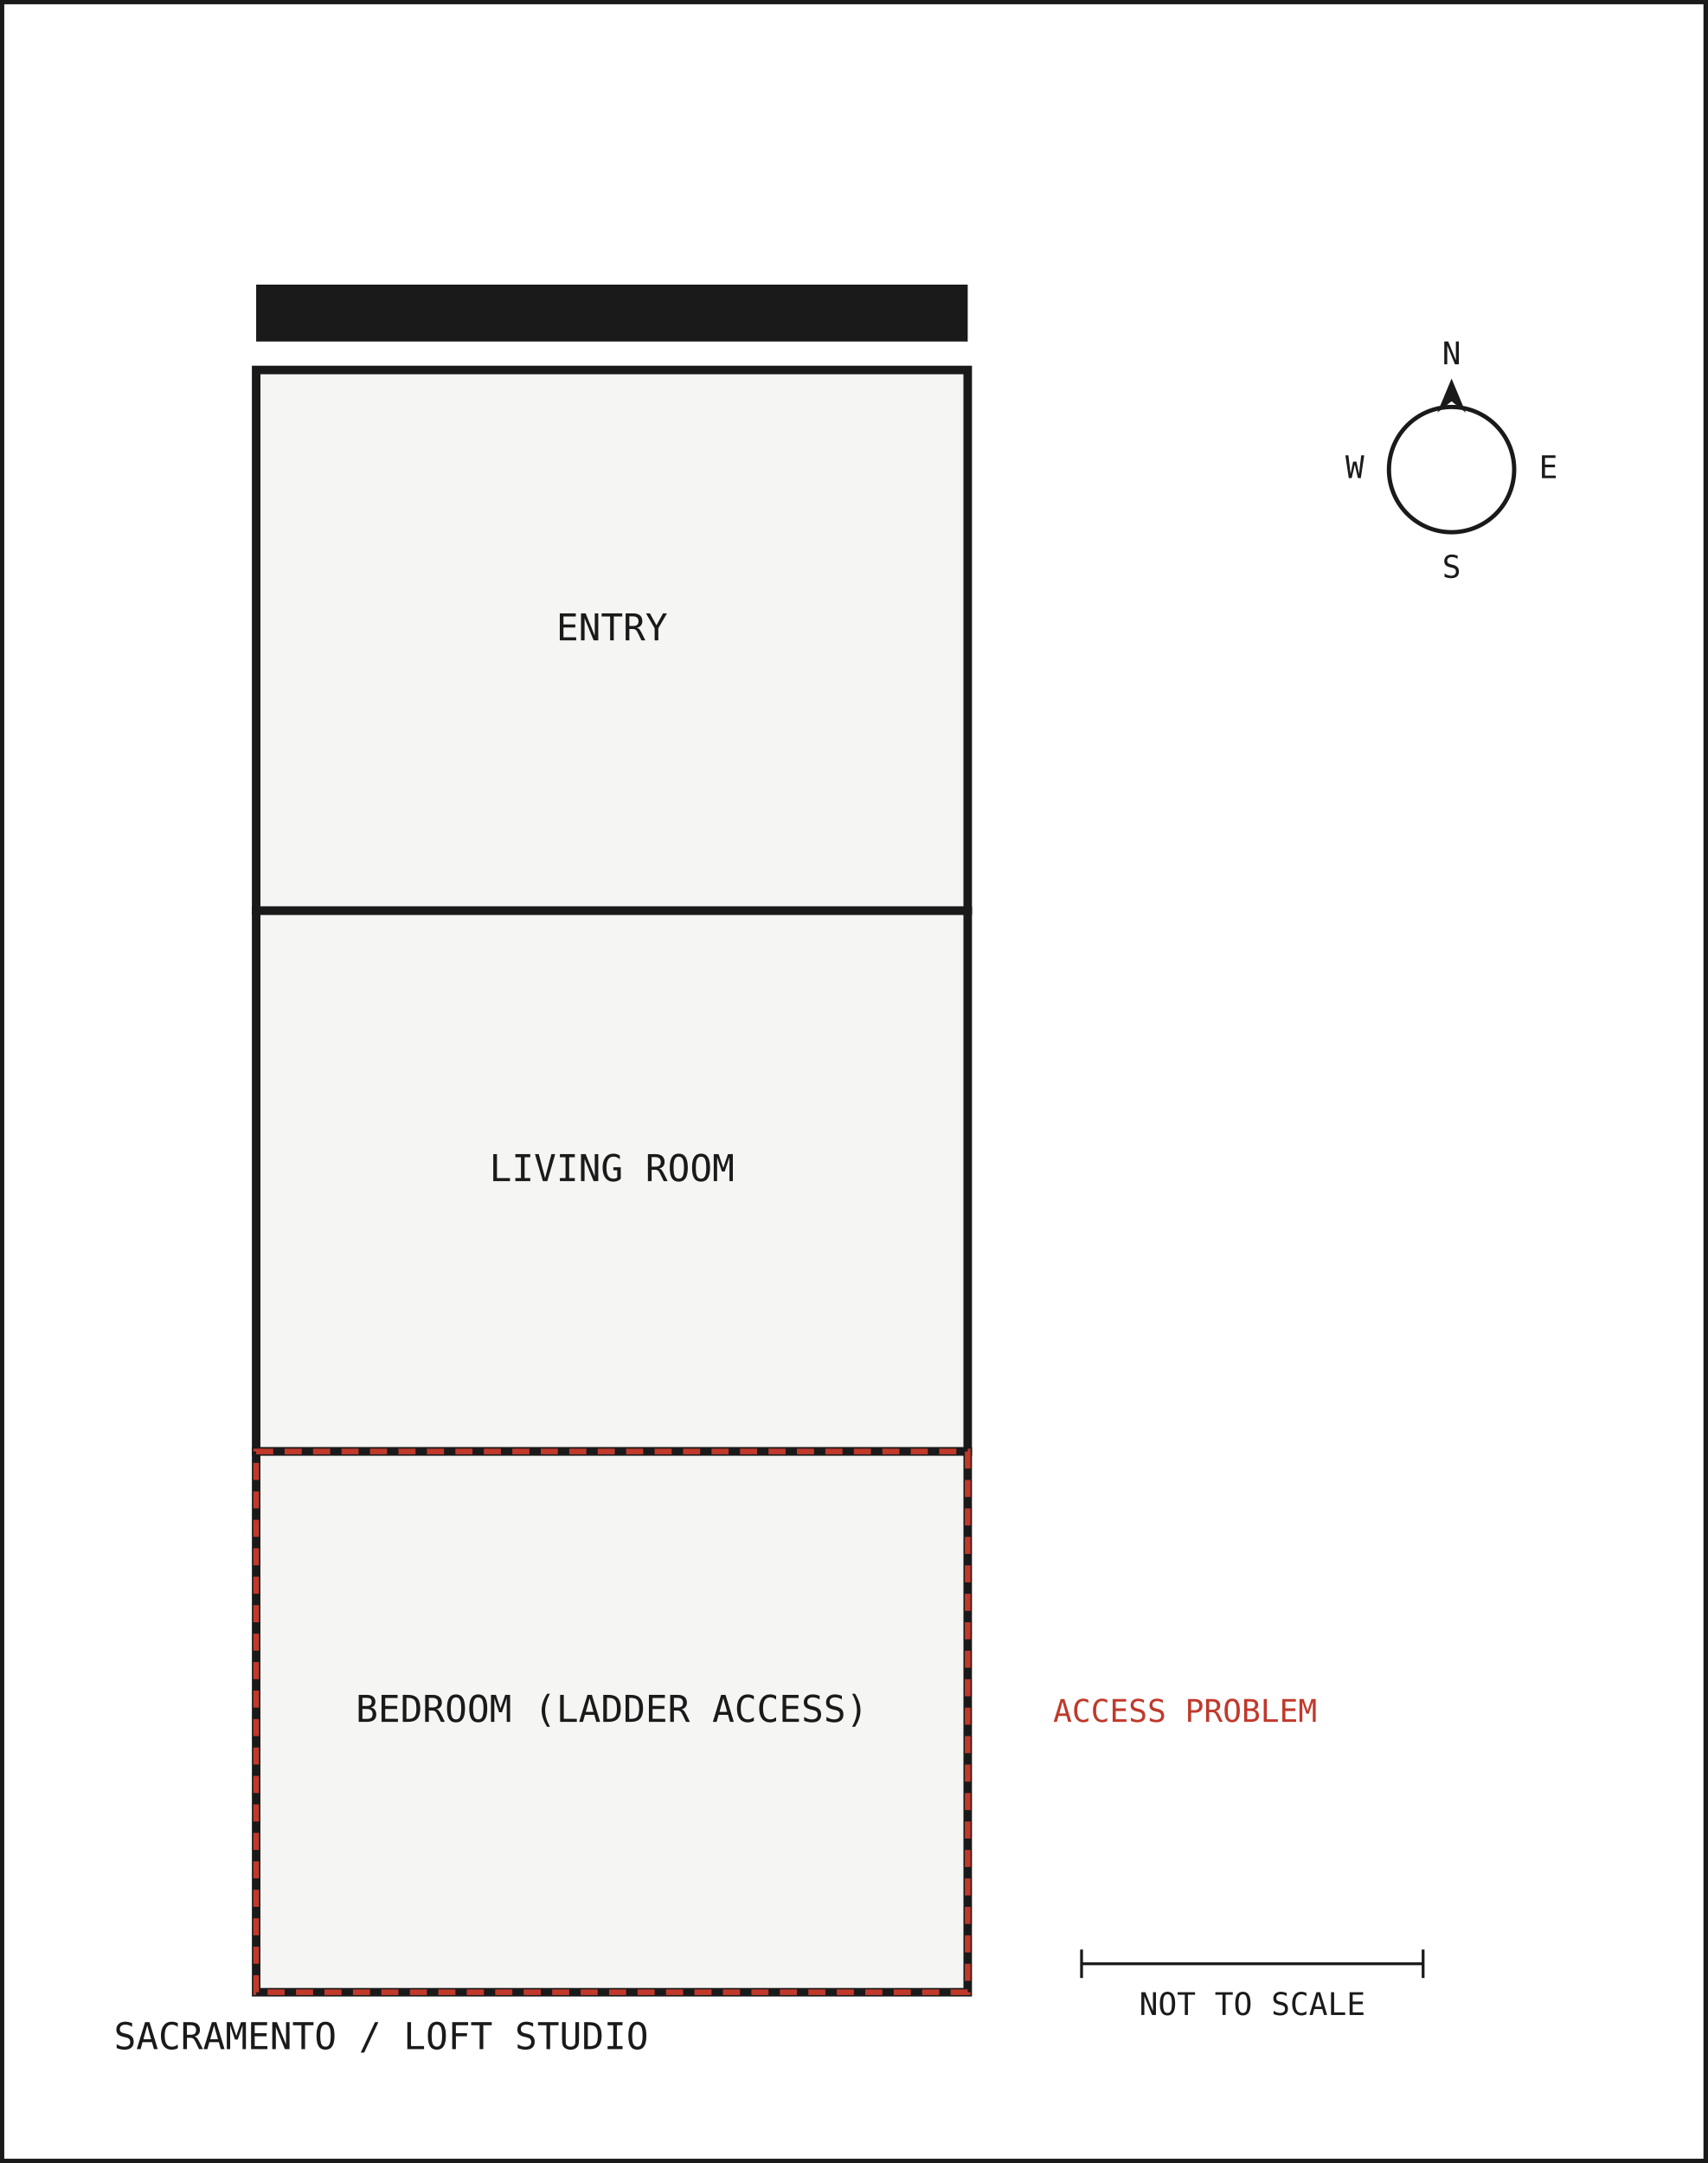
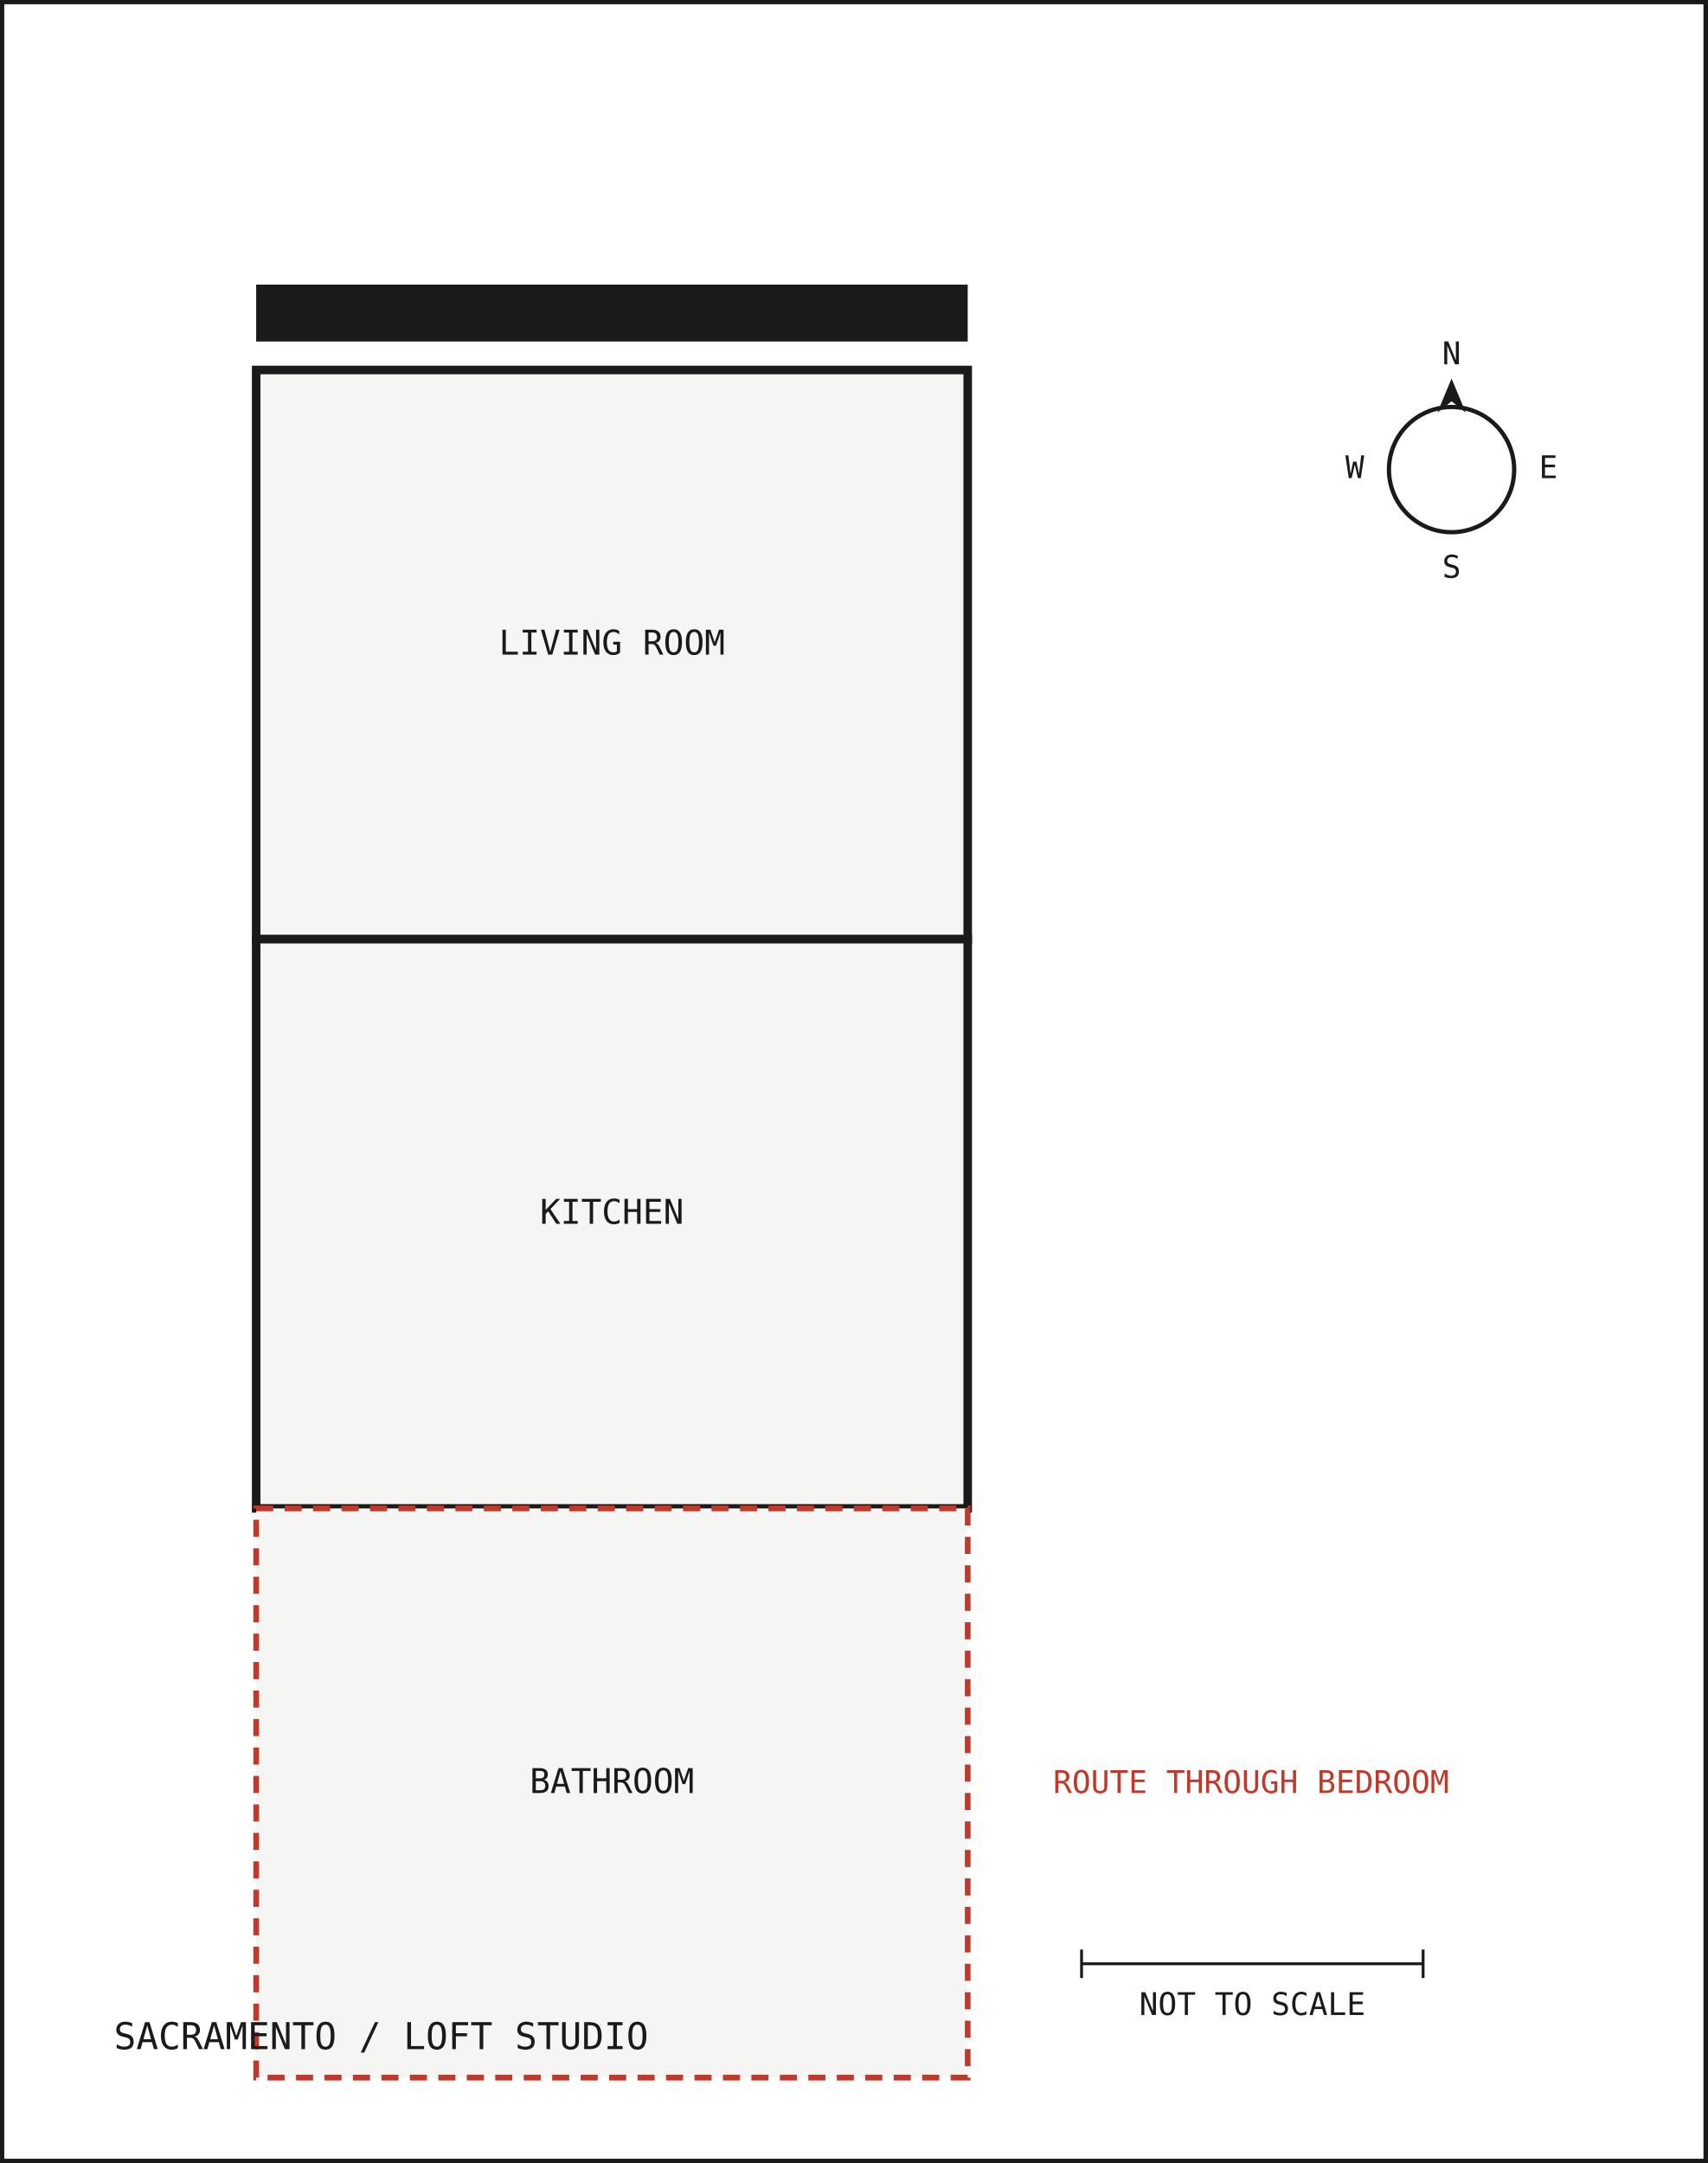
<svg xmlns="http://www.w3.org/2000/svg" viewBox="0 0 600 760">
  <style>
    .tiny { font-family: monospace; font-size: 11px; fill: #1A1A1A; }
-     .roomlabel { font-family: monospace; font-size: 13px; fill: #1A1A1A; }
+     .roomlabel { font-family: monospace; font-size: 12px; fill: #1A1A1A; }
    .small { font-family: monospace; font-size: 13px; fill: #1A1A1A; }
    .callout { font-family: monospace; font-size: 11px; fill: #C0392B; }
    .thin { stroke: #1A1A1A; stroke-width: 1; }
  </style>
  <rect x="0" y="0" width="600" height="760" fill="#FFFFFF" stroke="#1A1A1A" stroke-width="3" />
  <rect x="90" y="100" width="250" height="20" fill="#1A1A1A" />
  <text x="215" y="115" class="tiny" fill="#FFFFFF" text-anchor="middle">FRONT DOOR</text>
-   <rect x="90" y="130" width="250" height="190" fill="#F5F5F3" stroke="#1A1A1A" stroke-width="3" />
-   <text x="215" y="225" class="roomlabel" text-anchor="middle">ENTRY</text>
-   <rect x="90" y="320" width="250" height="190" fill="#F5F5F3" stroke="#1A1A1A" stroke-width="3" />
-   <text x="215" y="415" class="roomlabel" text-anchor="middle">LIVING ROOM</text>
-   <rect x="90" y="510" width="250" height="190" fill="#F5F5F3" stroke="#1A1A1A" stroke-width="3" />
-   <text x="215" y="605" class="roomlabel" text-anchor="middle">BEDROOM (LADDER ACCESS)</text>
-   <rect x="90" y="510" width="250" height="190" fill="none" stroke="#C0392B" stroke-width="2" stroke-dasharray="6,4" />
-   <text x="370" y="605" class="callout" text-anchor="start">ACCESS PROBLEM</text>
+   <rect x="90" y="130" width="250" height="200" fill="#F5F5F3" stroke="#1A1A1A" stroke-width="3" />
+   <text x="215" y="230" class="roomlabel" text-anchor="middle">LIVING ROOM</text>
+   <rect x="90" y="330" width="250" height="200" fill="#F5F5F3" stroke="#1A1A1A" stroke-width="3" />
+   <text x="215" y="430" class="roomlabel" text-anchor="middle">KITCHEN</text>
+   <rect x="90" y="530" width="250" height="200" fill="#F5F5F3" stroke="#C0392B" stroke-width="2" stroke-dasharray="6,4" />
+   <text x="215" y="630" class="roomlabel" text-anchor="middle">BATHROOM</text>
+   <text x="370" y="630" class="callout">ROUTE THROUGH BEDROOM</text>
  <g transform="translate(510,165)">
    <path d="M0 -32 L5 -20 L0 -24 L-5 -20 Z" fill="#1A1A1A" />
    <text x="0" y="-37" class="tiny" text-anchor="middle">N</text>
    <text x="34" y="3" class="tiny" text-anchor="middle">E</text>
    <text x="0" y="38" class="tiny" text-anchor="middle">S</text>
    <text x="-34" y="3" class="tiny" text-anchor="middle">W</text>
    <circle r="22" fill="none" stroke="#1A1A1A" stroke-width="1.5" />
  </g>
  <g transform="translate(380,690)">
    <line x1="0" y1="0" x2="120" y2="0" class="thin" />
    <line x1="0" y1="-5" x2="0" y2="5" class="thin" />
    <line x1="120" y1="-5" x2="120" y2="5" class="thin" />
    <text x="60" y="18" class="tiny" text-anchor="middle">NOT TO SCALE</text>
  </g>
  <text x="40" y="720" class="small">SACRAMENTO / LOFT STUDIO</text>
</svg>
